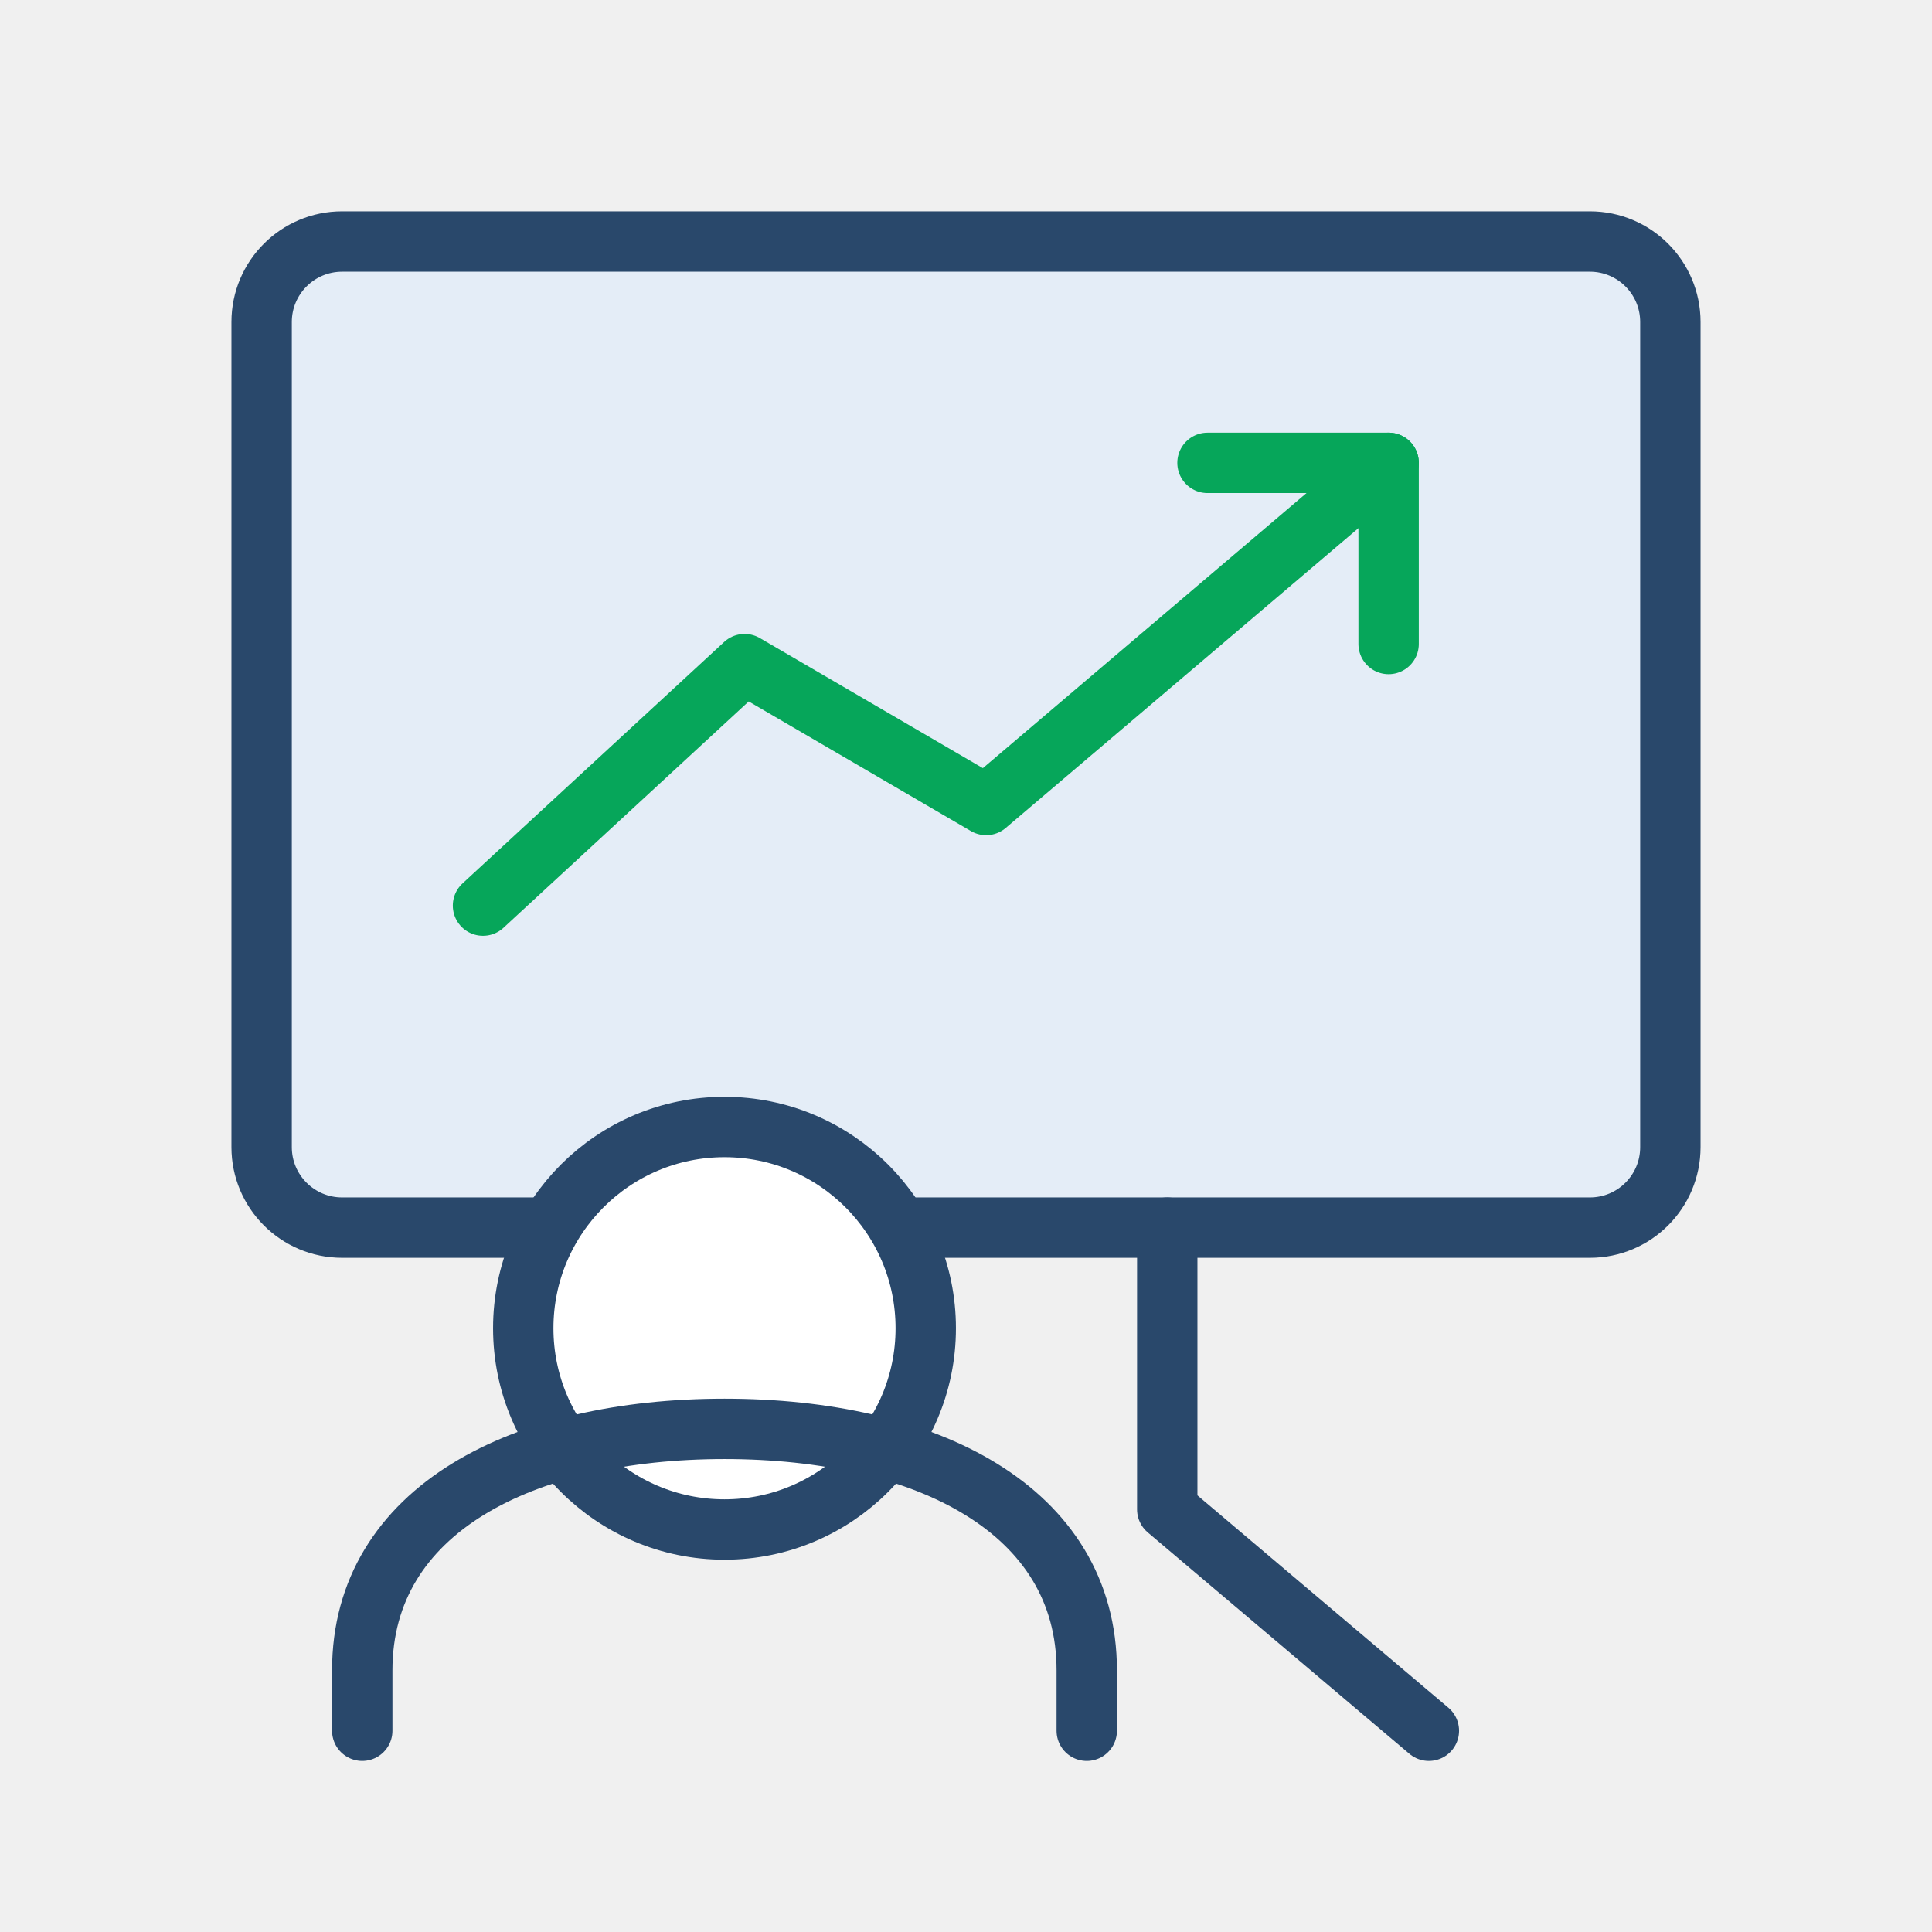
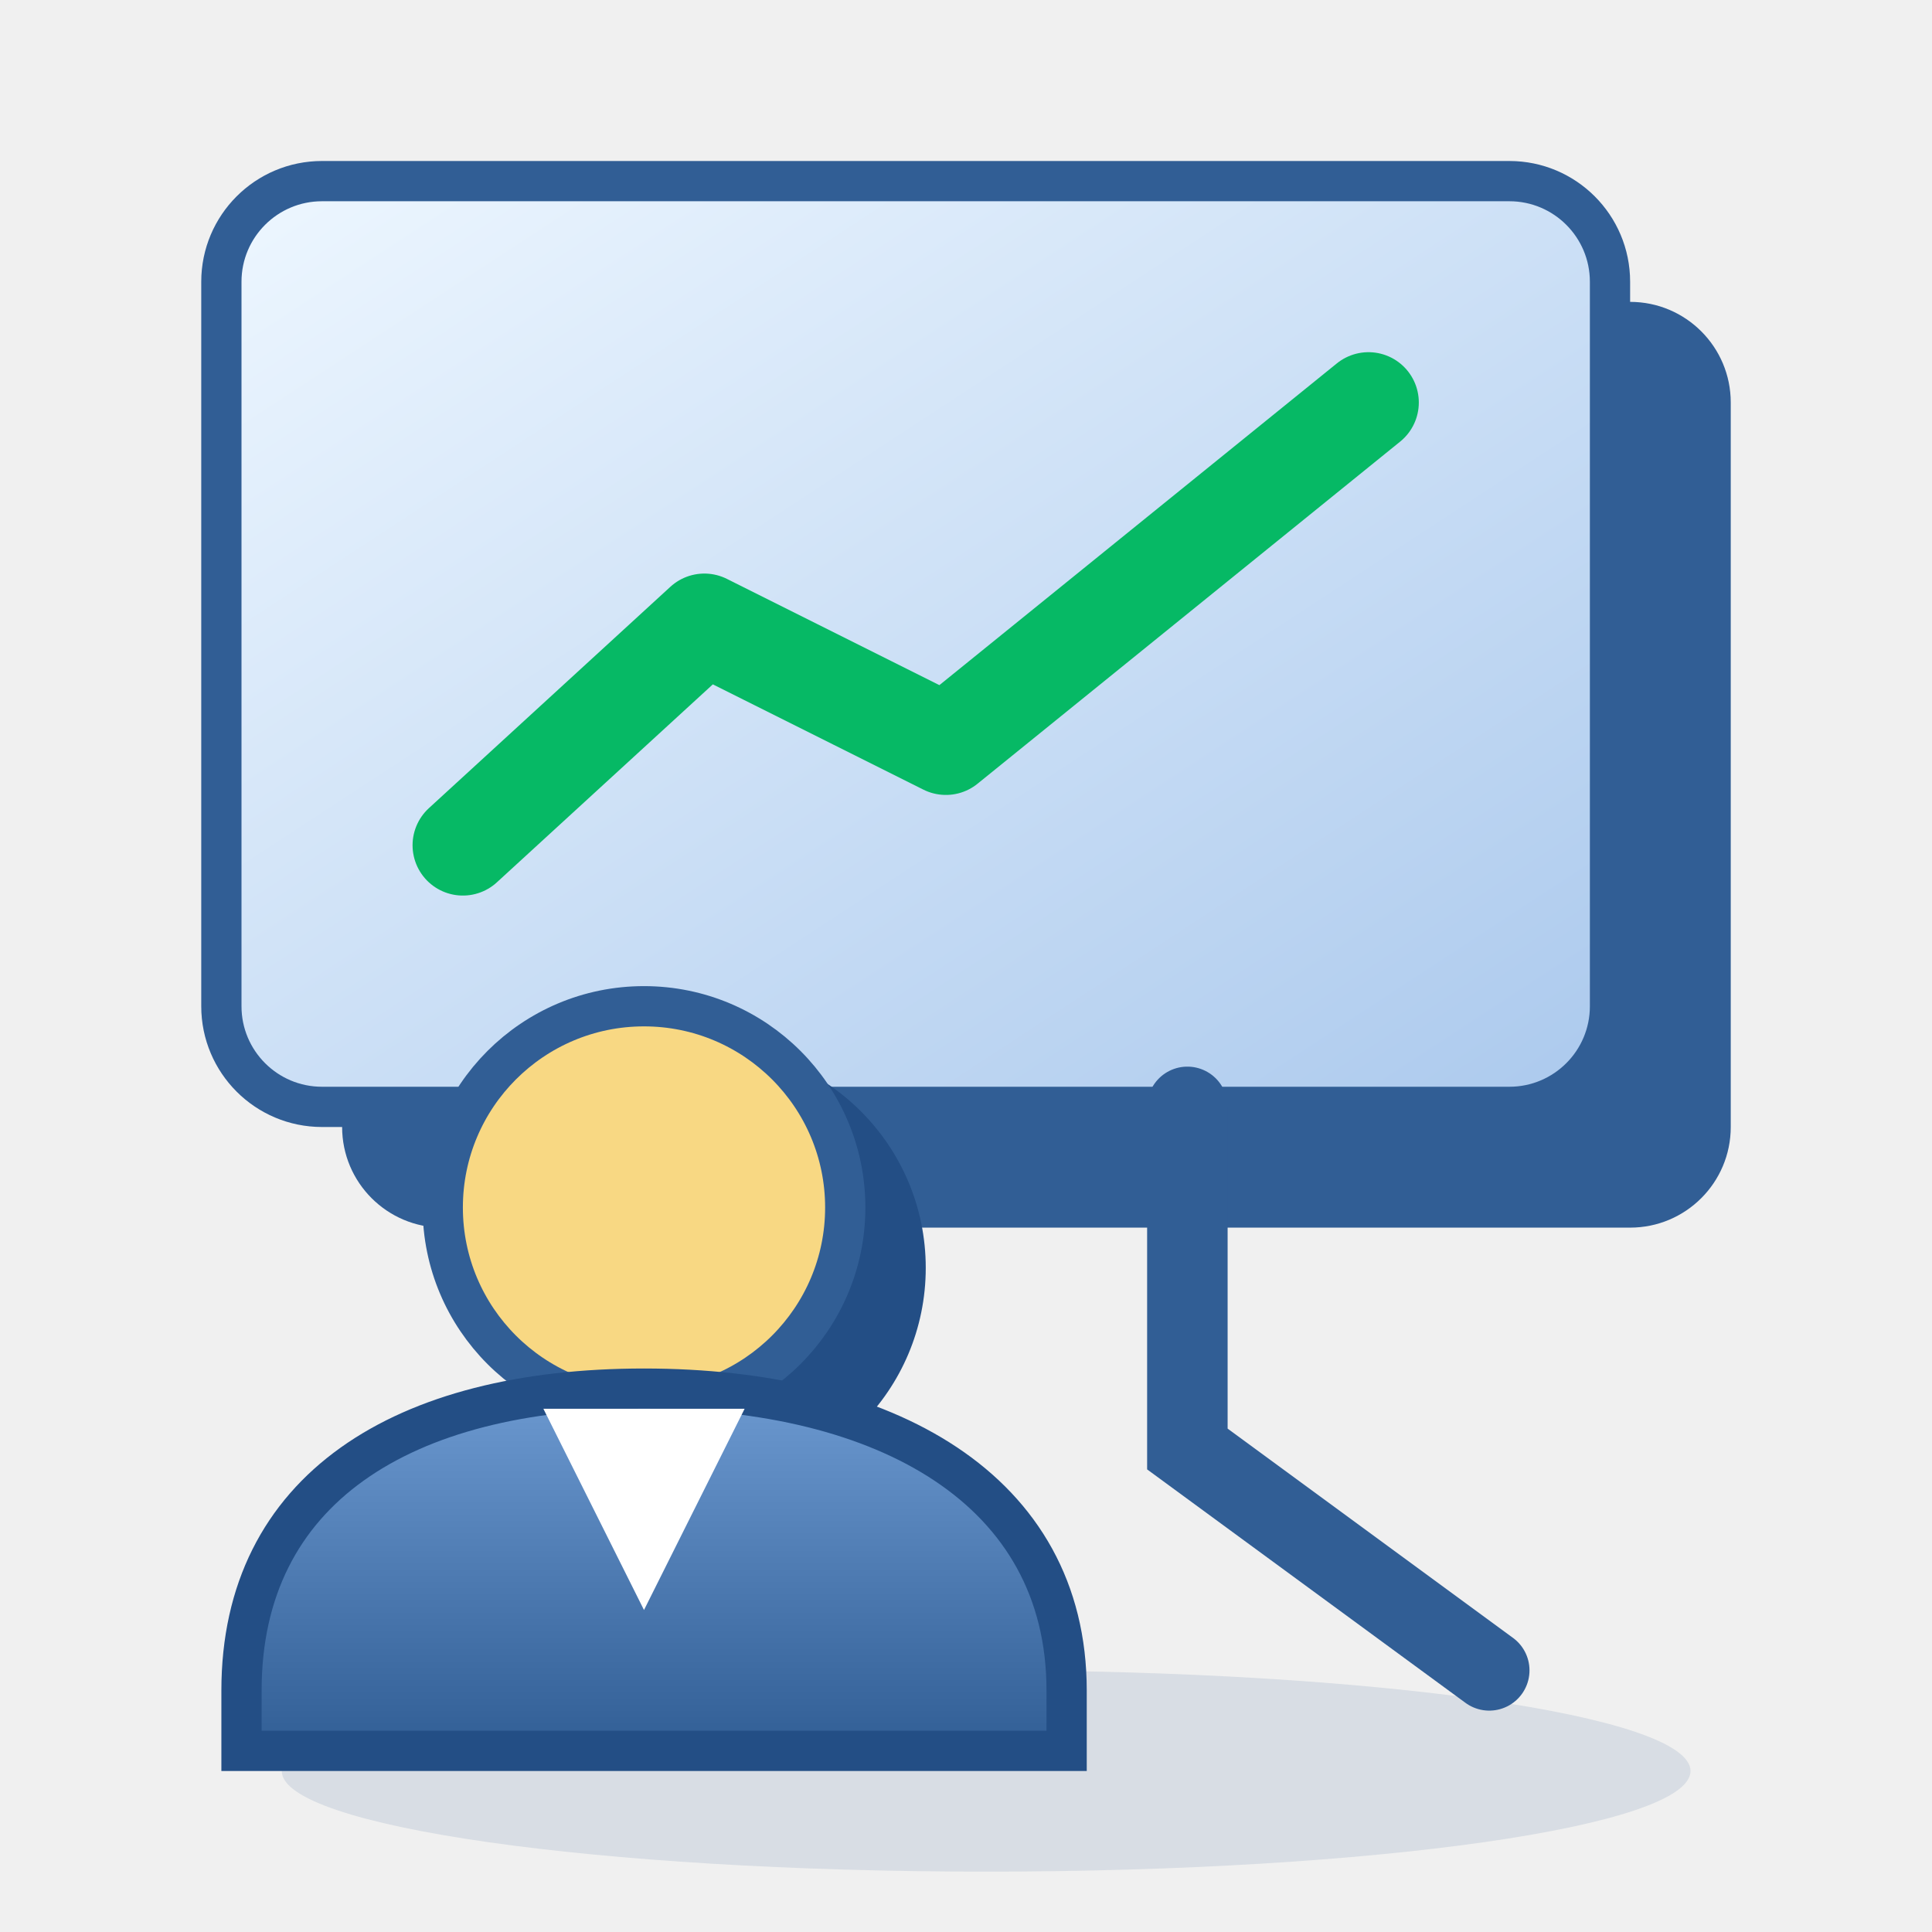
- <svg xmlns="http://www.w3.org/2000/svg" viewBox="0 0 96 96" fill="none" stroke="#29486b" stroke-width="3" stroke-linecap="round" stroke-linejoin="round">
-   <rect x="13" y="12" width="70" height="49" rx="4" fill="#e4edf7" />
-   <path d="M24 45l13-12 12 7 20-17" stroke="#06a65a" />
-   <path d="M60 23h9v9" stroke="#06a65a" />
-   <circle cx="36" cy="66" r="10" fill="#fff" />
-   <path d="M18 86v-3c0-8 8-12 18-12s18 4 18 12v3M58 61v14l13 11" />
+ <svg xmlns="http://www.w3.org/2000/svg" viewBox="0 0 96 96">
+   <defs>
+     <linearGradient id="screen" x2="1" y2="1">
+       <stop stop-color="#eef7ff" />
+       <stop offset="1" stop-color="#abc9ed" />
+     </linearGradient>
+     <linearGradient id="body" x2="0" y2="1">
+       <stop stop-color="#6c99d0" />
+       <stop offset="1" stop-color="#315e95" />
+     </linearGradient>
+   </defs>
+   <ellipse cx="49" cy="88" rx="35" ry="5" fill="#234e85" opacity=".12" />
+   <rect x="17" y="15" width="69" height="46" rx="5" fill="#315e95" />
+   <rect x="11" y="9" width="69" height="46" rx="5" fill="url(#screen)" stroke="#315e95" stroke-width="2" />
+   <path d="m23 42 12-11 12 6 21-17" fill="none" stroke="#06b965" stroke-width="5" stroke-linecap="round" stroke-linejoin="round" />
+   <path d="M59 55v17l15 11" fill="none" stroke="#315e95" stroke-width="4" stroke-linecap="round" />
+   <circle cx="35" cy="63" r="11" fill="#234e85" />
+   <circle cx="32" cy="60" r="10" fill="#f8d883" stroke="#315e95" stroke-width="2" />
+   <path d="M12 87v-3c0-10 8-15 20-15s21 5 21 15v3Z" fill="url(#body)" stroke="#234e85" stroke-width="2" />
+   <path d="m27 70 5 10 5-10" fill="#fff" />
</svg>
